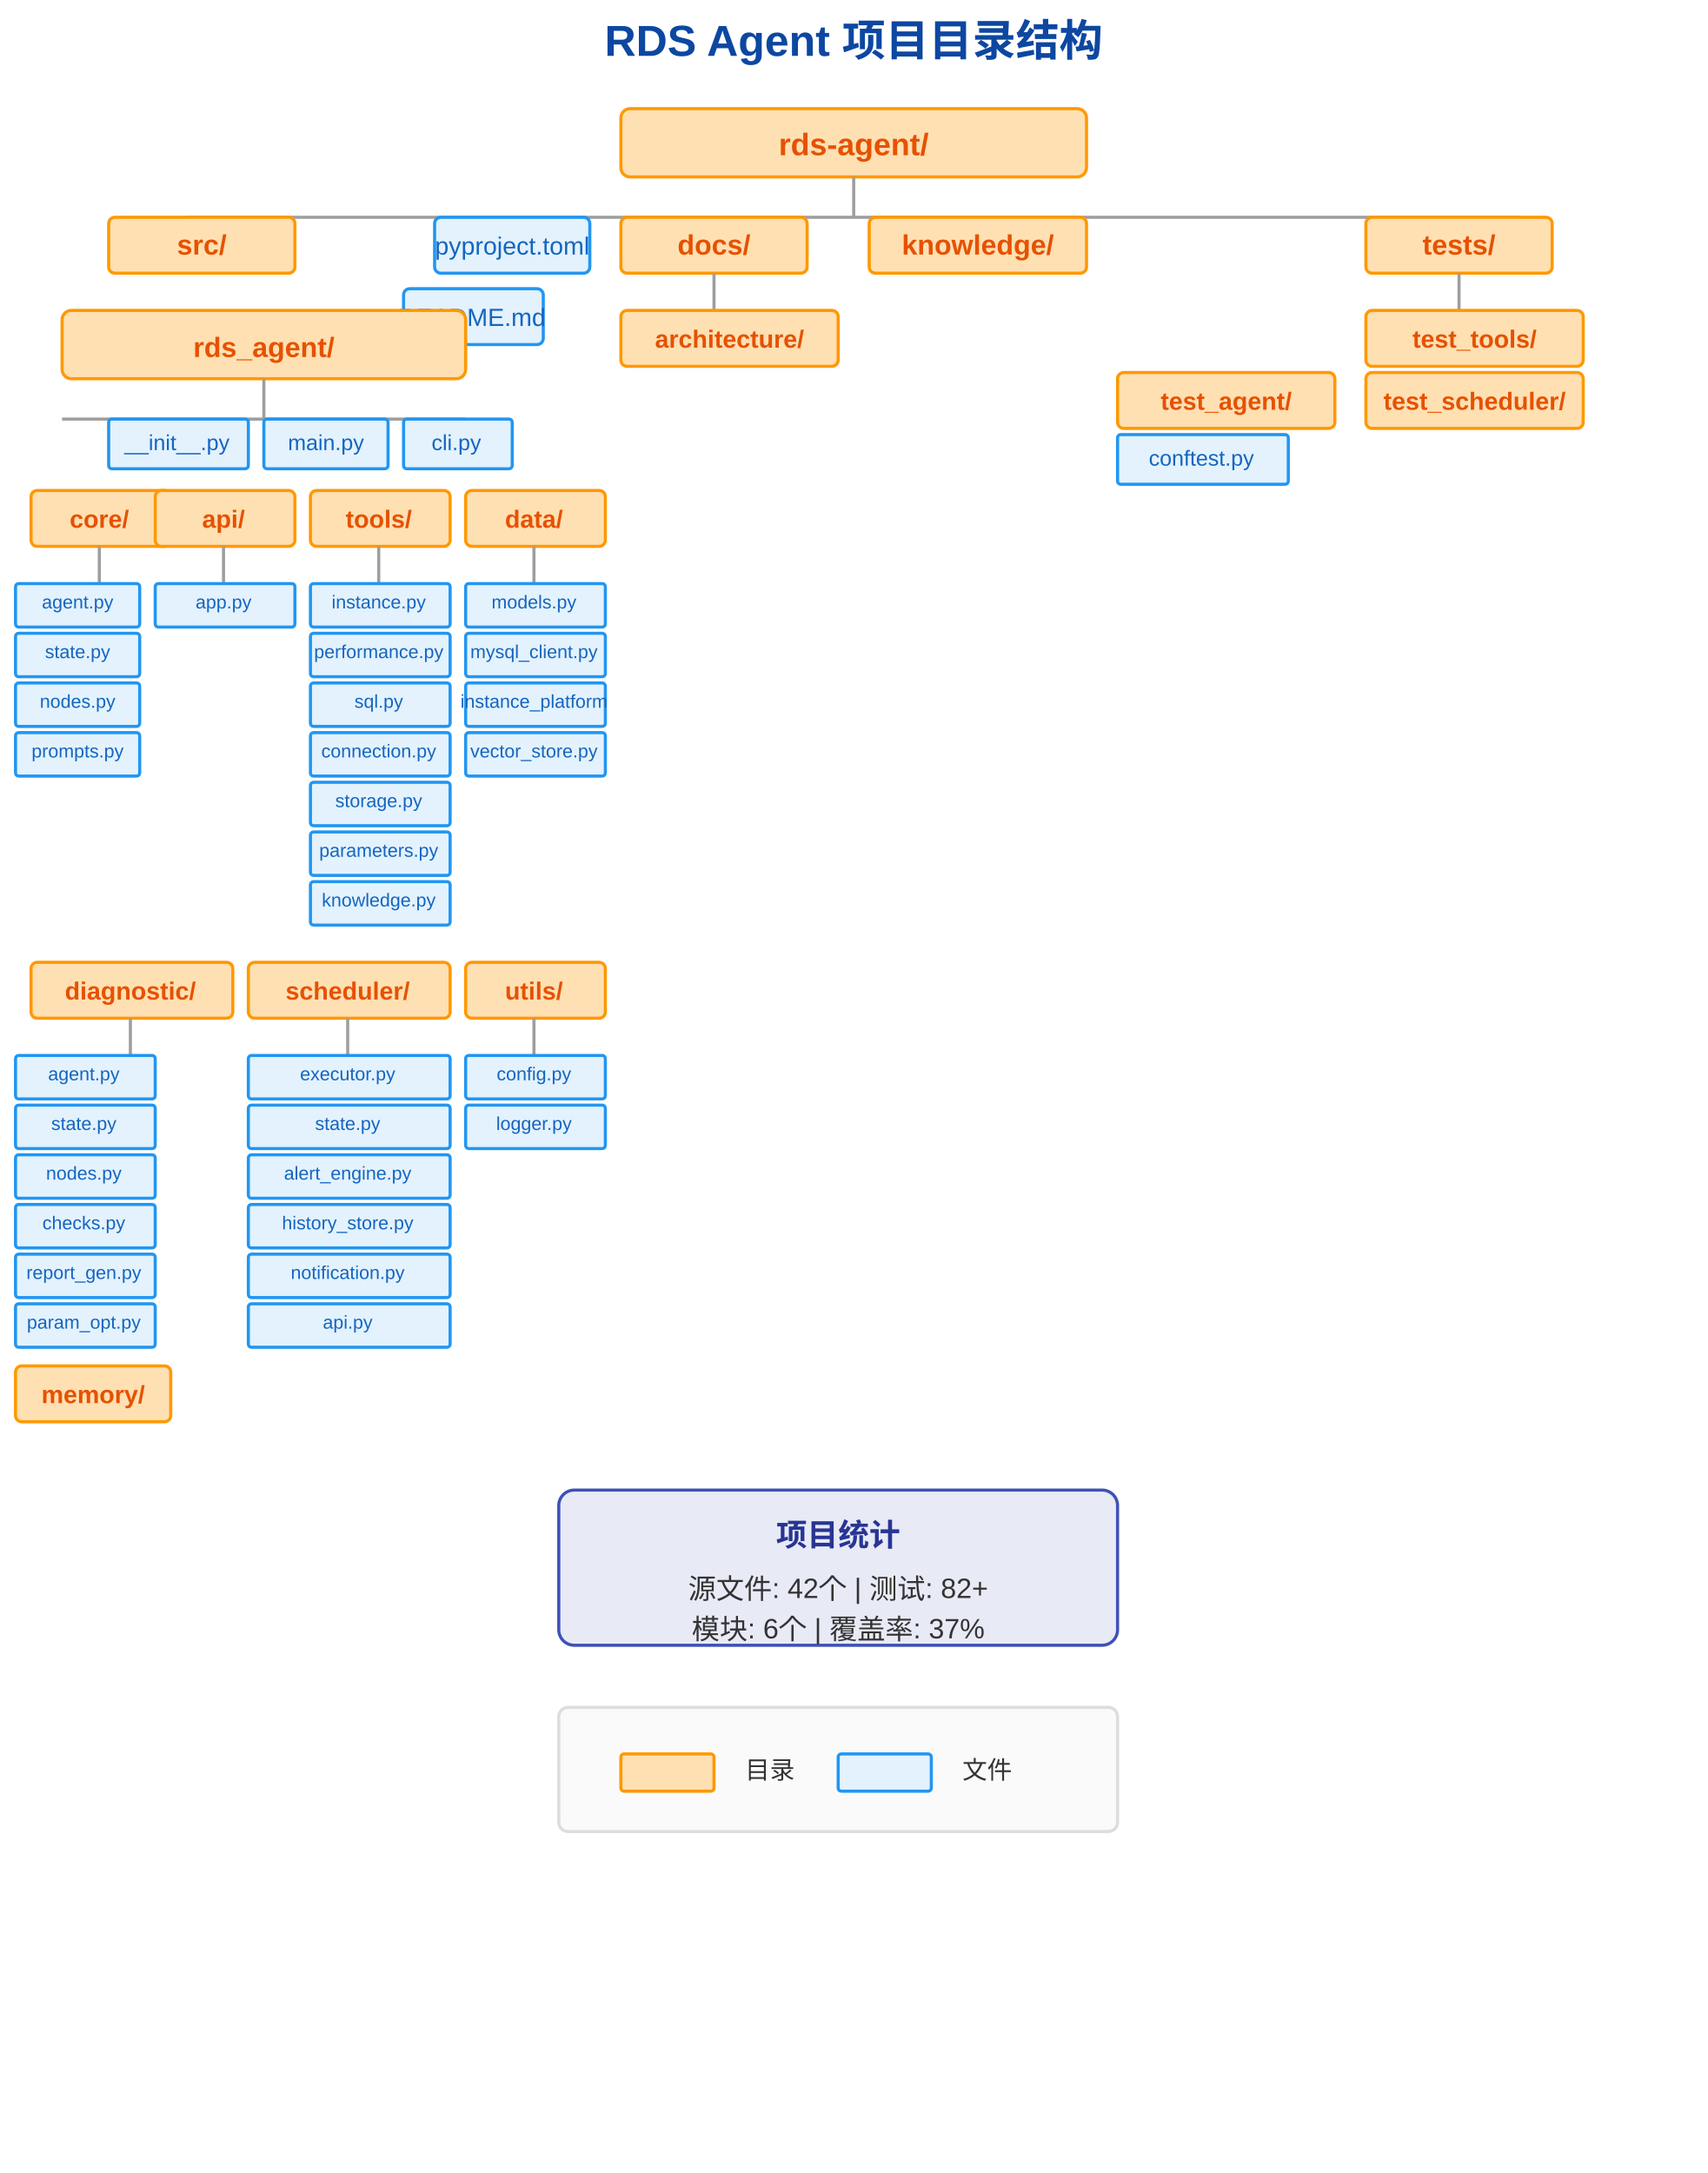
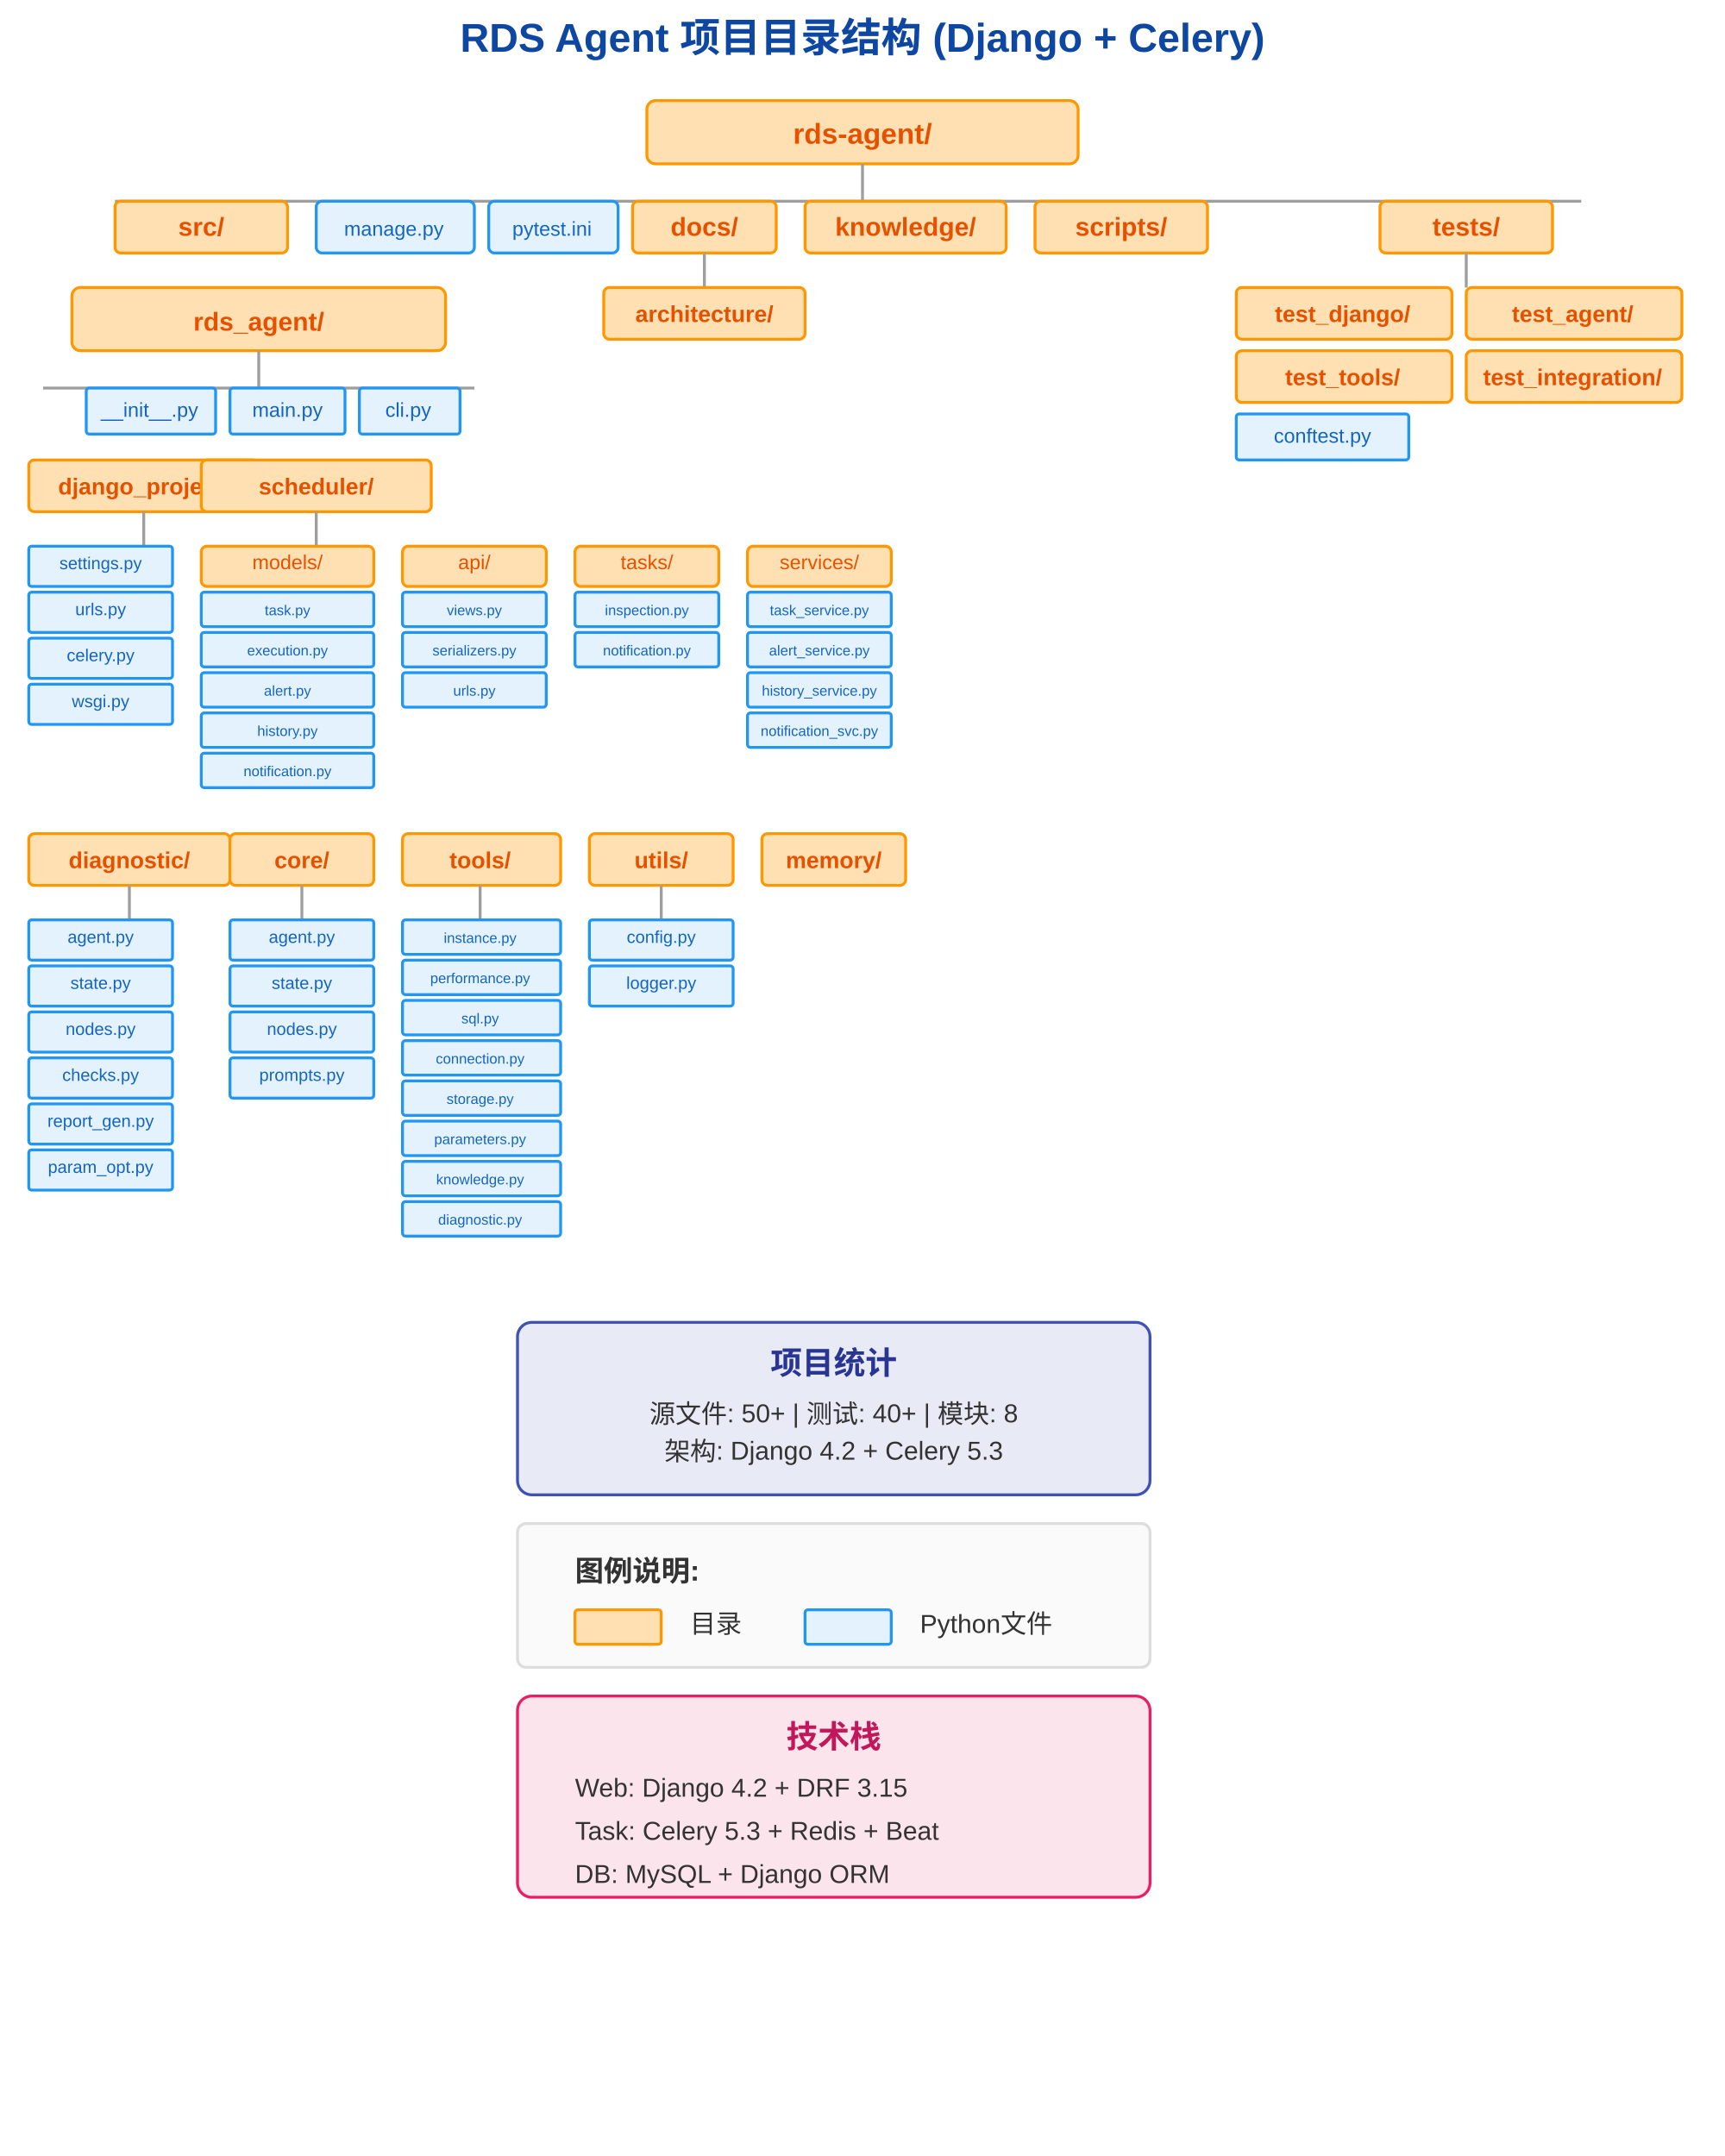
- <svg xmlns="http://www.w3.org/2000/svg" width="550" height="700">
-   <text x="275" y="18" text-anchor="middle" font-family="Arial" font-weight="bold" font-size="14" fill="#0D47A1">RDS Agent 项目目录结构</text>
-   <rect x="200" y="35" width="150" height="22" fill="#FFE0B2" stroke="#FF9800" stroke-width="1" rx="3" />
-   <text x="275" y="50" text-anchor="middle" font-family="Arial" font-weight="bold" font-size="10" fill="#E65100">rds-agent/</text>
-   <line x1="275" y1="57" x2="275" y2="70" stroke="#9E9E9E" stroke-width="1" />
-   <line x1="60" y1="70" x2="490" y2="70" stroke="#9E9E9E" stroke-width="1" />
-   <rect x="35" y="70" width="60" height="18" fill="#FFE0B2" stroke="#FF9800" stroke-width="1" rx="2" />
-   <text x="65" y="82" text-anchor="middle" font-family="Arial" font-weight="bold" font-size="9" fill="#E65100">src/</text>
-   <rect x="440" y="70" width="60" height="18" fill="#FFE0B2" stroke="#FF9800" stroke-width="1" rx="2" />
-   <text x="470" y="82" text-anchor="middle" font-family="Arial" font-weight="bold" font-size="9" fill="#E65100">tests/</text>
-   <rect x="200" y="70" width="60" height="18" fill="#FFE0B2" stroke="#FF9800" stroke-width="1" rx="2" />
-   <text x="230" y="82" text-anchor="middle" font-family="Arial" font-weight="bold" font-size="9" fill="#E65100">docs/</text>
+ <svg xmlns="http://www.w3.org/2000/svg" width="600" height="750">
+   <text x="300" y="18" text-anchor="middle" font-family="Arial" font-weight="bold" font-size="14" fill="#0D47A1">RDS Agent 项目目录结构 (Django + Celery)</text>
+   <rect x="225" y="35" width="150" height="22" fill="#FFE0B2" stroke="#FF9800" stroke-width="1" rx="3" />
+   <text x="300" y="50" text-anchor="middle" font-family="Arial" font-weight="bold" font-size="10" fill="#E65100">rds-agent/</text>
+   <line x1="300" y1="57" x2="300" y2="70" stroke="#9E9E9E" stroke-width="1" />
+   <line x1="40" y1="70" x2="550" y2="70" stroke="#9E9E9E" stroke-width="1" />
+   <rect x="40" y="70" width="60" height="18" fill="#FFE0B2" stroke="#FF9800" stroke-width="1" rx="2" />
+   <text x="70" y="82" text-anchor="middle" font-family="Arial" font-weight="bold" font-size="9" fill="#E65100">src/</text>
+   <rect x="480" y="70" width="60" height="18" fill="#FFE0B2" stroke="#FF9800" stroke-width="1" rx="2" />
+   <text x="510" y="82" text-anchor="middle" font-family="Arial" font-weight="bold" font-size="9" fill="#E65100">tests/</text>
+   <rect x="220" y="70" width="50" height="18" fill="#FFE0B2" stroke="#FF9800" stroke-width="1" rx="2" />
+   <text x="245" y="82" text-anchor="middle" font-family="Arial" font-weight="bold" font-size="9" fill="#E65100">docs/</text>
  <rect x="280" y="70" width="70" height="18" fill="#FFE0B2" stroke="#FF9800" stroke-width="1" rx="2" />
  <text x="315" y="82" text-anchor="middle" font-family="Arial" font-weight="bold" font-size="9" fill="#E65100">knowledge/</text>
-   <rect x="140" y="70" width="50" height="18" fill="#E3F2FD" stroke="#2196F3" stroke-width="1" rx="2" />
-   <text x="165" y="82" text-anchor="middle" font-family="Arial" font-size="8" fill="#1565C0">pyproject.toml</text>
-   <rect x="130" y="93" width="45" height="18" fill="#E3F2FD" stroke="#2196F3" stroke-width="1" rx="2" />
-   <text x="152" y="105" text-anchor="middle" font-family="Arial" font-size="8" fill="#1565C0">README.md</text>
-   <rect x="20" y="100" width="130" height="22" fill="#FFE0B2" stroke="#FF9800" stroke-width="1" rx="3" />
-   <text x="85" y="115" text-anchor="middle" font-family="Arial" font-weight="bold" font-size="9" fill="#E65100">rds_agent/</text>
-   <line x1="85" y1="122" x2="85" y2="135" stroke="#9E9E9E" stroke-width="1" />
-   <line x1="20" y1="135" x2="150" y2="135" stroke="#9E9E9E" stroke-width="1" />
-   <rect x="35" y="135" width="45" height="16" fill="#E3F2FD" stroke="#2196F3" stroke-width="1" rx="1" />
-   <text x="57" y="145" text-anchor="middle" font-family="Arial" font-size="7" fill="#1565C0">__init__.py</text>
-   <rect x="85" y="135" width="40" height="16" fill="#E3F2FD" stroke="#2196F3" stroke-width="1" rx="1" />
-   <text x="105" y="145" text-anchor="middle" font-family="Arial" font-size="7" fill="#1565C0">main.py</text>
-   <rect x="130" y="135" width="35" height="16" fill="#E3F2FD" stroke="#2196F3" stroke-width="1" rx="1" />
-   <text x="147" y="145" text-anchor="middle" font-family="Arial" font-size="7" fill="#1565C0">cli.py</text>
-   <rect x="10" y="158" width="45" height="18" fill="#FFE0B2" stroke="#FF9800" stroke-width="1" rx="2" />
-   <text x="32" y="170" text-anchor="middle" font-family="Arial" font-weight="bold" font-size="8" fill="#E65100">core/</text>
-   <line x1="32" y1="176" x2="32" y2="188" stroke="#9E9E9E" stroke-width="1" />
-   <rect x="5" y="188" width="40" height="14" fill="#E3F2FD" stroke="#2196F3" stroke-width="1" rx="1" />
-   <text x="25" y="196" text-anchor="middle" font-family="Arial" font-size="6" fill="#1565C0">agent.py</text>
-   <rect x="5" y="204" width="40" height="14" fill="#E3F2FD" stroke="#2196F3" stroke-width="1" rx="1" />
-   <text x="25" y="212" text-anchor="middle" font-family="Arial" font-size="6" fill="#1565C0">state.py</text>
-   <rect x="5" y="220" width="40" height="14" fill="#E3F2FD" stroke="#2196F3" stroke-width="1" rx="1" />
-   <text x="25" y="228" text-anchor="middle" font-family="Arial" font-size="6" fill="#1565C0">nodes.py</text>
-   <rect x="5" y="236" width="40" height="14" fill="#E3F2FD" stroke="#2196F3" stroke-width="1" rx="1" />
-   <text x="25" y="244" text-anchor="middle" font-family="Arial" font-size="6" fill="#1565C0">prompts.py</text>
-   <rect x="50" y="158" width="45" height="18" fill="#FFE0B2" stroke="#FF9800" stroke-width="1" rx="2" />
-   <text x="72" y="170" text-anchor="middle" font-family="Arial" font-weight="bold" font-size="8" fill="#E65100">api/</text>
-   <line x1="72" y1="176" x2="72" y2="188" stroke="#9E9E9E" stroke-width="1" />
-   <rect x="50" y="188" width="45" height="14" fill="#E3F2FD" stroke="#2196F3" stroke-width="1" rx="1" />
-   <text x="72" y="196" text-anchor="middle" font-family="Arial" font-size="6" fill="#1565C0">app.py</text>
-   <rect x="100" y="158" width="45" height="18" fill="#FFE0B2" stroke="#FF9800" stroke-width="1" rx="2" />
-   <text x="122" y="170" text-anchor="middle" font-family="Arial" font-weight="bold" font-size="8" fill="#E65100">tools/</text>
-   <line x1="122" y1="176" x2="122" y2="188" stroke="#9E9E9E" stroke-width="1" />
-   <rect x="100" y="188" width="45" height="14" fill="#E3F2FD" stroke="#2196F3" stroke-width="1" rx="1" />
-   <text x="122" y="196" text-anchor="middle" font-family="Arial" font-size="6" fill="#1565C0">instance.py</text>
-   <rect x="100" y="204" width="45" height="14" fill="#E3F2FD" stroke="#2196F3" stroke-width="1" rx="1" />
-   <text x="122" y="212" text-anchor="middle" font-family="Arial" font-size="6" fill="#1565C0">performance.py</text>
-   <rect x="100" y="220" width="45" height="14" fill="#E3F2FD" stroke="#2196F3" stroke-width="1" rx="1" />
-   <text x="122" y="228" text-anchor="middle" font-family="Arial" font-size="6" fill="#1565C0">sql.py</text>
-   <rect x="100" y="236" width="45" height="14" fill="#E3F2FD" stroke="#2196F3" stroke-width="1" rx="1" />
-   <text x="122" y="244" text-anchor="middle" font-family="Arial" font-size="6" fill="#1565C0">connection.py</text>
-   <rect x="100" y="252" width="45" height="14" fill="#E3F2FD" stroke="#2196F3" stroke-width="1" rx="1" />
-   <text x="122" y="260" text-anchor="middle" font-family="Arial" font-size="6" fill="#1565C0">storage.py</text>
-   <rect x="100" y="268" width="45" height="14" fill="#E3F2FD" stroke="#2196F3" stroke-width="1" rx="1" />
-   <text x="122" y="276" text-anchor="middle" font-family="Arial" font-size="6" fill="#1565C0">parameters.py</text>
-   <rect x="100" y="284" width="45" height="14" fill="#E3F2FD" stroke="#2196F3" stroke-width="1" rx="1" />
-   <text x="122" y="292" text-anchor="middle" font-family="Arial" font-size="6" fill="#1565C0">knowledge.py</text>
-   <rect x="150" y="158" width="45" height="18" fill="#FFE0B2" stroke="#FF9800" stroke-width="1" rx="2" />
-   <text x="172" y="170" text-anchor="middle" font-family="Arial" font-weight="bold" font-size="8" fill="#E65100">data/</text>
-   <line x1="172" y1="176" x2="172" y2="188" stroke="#9E9E9E" stroke-width="1" />
-   <rect x="150" y="188" width="45" height="14" fill="#E3F2FD" stroke="#2196F3" stroke-width="1" rx="1" />
-   <text x="172" y="196" text-anchor="middle" font-family="Arial" font-size="6" fill="#1565C0">models.py</text>
-   <rect x="150" y="204" width="45" height="14" fill="#E3F2FD" stroke="#2196F3" stroke-width="1" rx="1" />
-   <text x="172" y="212" text-anchor="middle" font-family="Arial" font-size="6" fill="#1565C0">mysql_client.py</text>
-   <rect x="150" y="220" width="45" height="14" fill="#E3F2FD" stroke="#2196F3" stroke-width="1" rx="1" />
-   <text x="172" y="228" text-anchor="middle" font-family="Arial" font-size="6" fill="#1565C0">instance_platform</text>
-   <rect x="150" y="236" width="45" height="14" fill="#E3F2FD" stroke="#2196F3" stroke-width="1" rx="1" />
-   <text x="172" y="244" text-anchor="middle" font-family="Arial" font-size="6" fill="#1565C0">vector_store.py</text>
-   <rect x="10" y="310" width="65" height="18" fill="#FFE0B2" stroke="#FF9800" stroke-width="1" rx="2" />
-   <text x="42" y="322" text-anchor="middle" font-family="Arial" font-weight="bold" font-size="8" fill="#E65100">diagnostic/</text>
-   <line x1="42" y1="328" x2="42" y2="340" stroke="#9E9E9E" stroke-width="1" />
-   <rect x="5" y="340" width="45" height="14" fill="#E3F2FD" stroke="#2196F3" stroke-width="1" rx="1" />
-   <text x="27" y="348" text-anchor="middle" font-family="Arial" font-size="6" fill="#1565C0">agent.py</text>
-   <rect x="5" y="356" width="45" height="14" fill="#E3F2FD" stroke="#2196F3" stroke-width="1" rx="1" />
-   <text x="27" y="364" text-anchor="middle" font-family="Arial" font-size="6" fill="#1565C0">state.py</text>
-   <rect x="5" y="372" width="45" height="14" fill="#E3F2FD" stroke="#2196F3" stroke-width="1" rx="1" />
-   <text x="27" y="380" text-anchor="middle" font-family="Arial" font-size="6" fill="#1565C0">nodes.py</text>
-   <rect x="5" y="388" width="45" height="14" fill="#E3F2FD" stroke="#2196F3" stroke-width="1" rx="1" />
-   <text x="27" y="396" text-anchor="middle" font-family="Arial" font-size="6" fill="#1565C0">checks.py</text>
-   <rect x="5" y="404" width="45" height="14" fill="#E3F2FD" stroke="#2196F3" stroke-width="1" rx="1" />
-   <text x="27" y="412" text-anchor="middle" font-family="Arial" font-size="6" fill="#1565C0">report_gen.py</text>
-   <rect x="5" y="420" width="45" height="14" fill="#E3F2FD" stroke="#2196F3" stroke-width="1" rx="1" />
-   <text x="27" y="428" text-anchor="middle" font-family="Arial" font-size="6" fill="#1565C0">param_opt.py</text>
-   <rect x="80" y="310" width="65" height="18" fill="#FFE0B2" stroke="#FF9800" stroke-width="1" rx="2" />
-   <text x="112" y="322" text-anchor="middle" font-family="Arial" font-weight="bold" font-size="8" fill="#E65100">scheduler/</text>
-   <line x1="112" y1="328" x2="112" y2="340" stroke="#9E9E9E" stroke-width="1" />
-   <rect x="80" y="340" width="65" height="14" fill="#E3F2FD" stroke="#2196F3" stroke-width="1" rx="1" />
-   <text x="112" y="348" text-anchor="middle" font-family="Arial" font-size="6" fill="#1565C0">executor.py</text>
-   <rect x="80" y="356" width="65" height="14" fill="#E3F2FD" stroke="#2196F3" stroke-width="1" rx="1" />
-   <text x="112" y="364" text-anchor="middle" font-family="Arial" font-size="6" fill="#1565C0">state.py</text>
-   <rect x="80" y="372" width="65" height="14" fill="#E3F2FD" stroke="#2196F3" stroke-width="1" rx="1" />
-   <text x="112" y="380" text-anchor="middle" font-family="Arial" font-size="6" fill="#1565C0">alert_engine.py</text>
-   <rect x="80" y="388" width="65" height="14" fill="#E3F2FD" stroke="#2196F3" stroke-width="1" rx="1" />
-   <text x="112" y="396" text-anchor="middle" font-family="Arial" font-size="6" fill="#1565C0">history_store.py</text>
-   <rect x="80" y="404" width="65" height="14" fill="#E3F2FD" stroke="#2196F3" stroke-width="1" rx="1" />
-   <text x="112" y="412" text-anchor="middle" font-family="Arial" font-size="6" fill="#1565C0">notification.py</text>
-   <rect x="80" y="420" width="65" height="14" fill="#E3F2FD" stroke="#2196F3" stroke-width="1" rx="1" />
-   <text x="112" y="428" text-anchor="middle" font-family="Arial" font-size="6" fill="#1565C0">api.py</text>
-   <rect x="150" y="310" width="45" height="18" fill="#FFE0B2" stroke="#FF9800" stroke-width="1" rx="2" />
-   <text x="172" y="322" text-anchor="middle" font-family="Arial" font-weight="bold" font-size="8" fill="#E65100">utils/</text>
-   <line x1="172" y1="328" x2="172" y2="340" stroke="#9E9E9E" stroke-width="1" />
-   <rect x="150" y="340" width="45" height="14" fill="#E3F2FD" stroke="#2196F3" stroke-width="1" rx="1" />
-   <text x="172" y="348" text-anchor="middle" font-family="Arial" font-size="6" fill="#1565C0">config.py</text>
-   <rect x="150" y="356" width="45" height="14" fill="#E3F2FD" stroke="#2196F3" stroke-width="1" rx="1" />
-   <text x="172" y="364" text-anchor="middle" font-family="Arial" font-size="6" fill="#1565C0">logger.py</text>
-   <rect x="5" y="440" width="50" height="18" fill="#FFE0B2" stroke="#FF9800" stroke-width="1" rx="2" />
-   <text x="30" y="452" text-anchor="middle" font-family="Arial" font-weight="bold" font-size="8" fill="#E65100">memory/</text>
-   <line x1="470" y1="88" x2="470" y2="100" stroke="#9E9E9E" stroke-width="1" />
-   <rect x="440" y="100" width="70" height="18" fill="#FFE0B2" stroke="#FF9800" stroke-width="1" rx="2" />
-   <text x="475" y="112" text-anchor="middle" font-family="Arial" font-weight="bold" font-size="8" fill="#E65100">test_tools/</text>
-   <rect x="360" y="120" width="70" height="18" fill="#FFE0B2" stroke="#FF9800" stroke-width="1" rx="2" />
-   <text x="395" y="132" text-anchor="middle" font-family="Arial" font-weight="bold" font-size="8" fill="#E65100">test_agent/</text>
-   <rect x="440" y="120" width="70" height="18" fill="#FFE0B2" stroke="#FF9800" stroke-width="1" rx="2" />
-   <text x="475" y="132" text-anchor="middle" font-family="Arial" font-weight="bold" font-size="8" fill="#E65100">test_scheduler/</text>
-   <rect x="360" y="140" width="55" height="16" fill="#E3F2FD" stroke="#2196F3" stroke-width="1" rx="1" />
-   <text x="387" y="150" text-anchor="middle" font-family="Arial" font-size="7" fill="#1565C0">conftest.py</text>
-   <line x1="230" y1="88" x2="230" y2="100" stroke="#9E9E9E" stroke-width="1" />
-   <rect x="200" y="100" width="70" height="18" fill="#FFE0B2" stroke="#FF9800" stroke-width="1" rx="2" />
-   <text x="235" y="112" text-anchor="middle" font-family="Arial" font-weight="bold" font-size="8" fill="#E65100">architecture/</text>
-   <rect x="180" y="480" width="180" height="50" fill="#E8EAF6" stroke="#3F51B5" stroke-width="1" rx="5" />
-   <text x="270" y="498" text-anchor="middle" font-family="Arial" font-weight="bold" font-size="10" fill="#283593">项目统计</text>
-   <text x="270" y="515" text-anchor="middle" font-family="Arial" font-size="9" fill="#333">源文件: 42个 | 测试: 82+</text>
-   <text x="270" y="528" text-anchor="middle" font-family="Arial" font-size="9" fill="#333">模块: 6个 | 覆盖率: 37%</text>
-   <rect x="180" y="550" width="180" height="40" fill="#fafafa" stroke="#ddd" stroke-width="1" rx="3" />
-   <rect x="200" y="565" width="30" height="12" fill="#FFE0B2" stroke="#FF9800" stroke-width="1" rx="1" />
-   <text x="240" y="573" font-family="Arial" font-size="8" fill="#333">目录</text>
-   <rect x="270" y="565" width="30" height="12" fill="#E3F2FD" stroke="#2196F3" stroke-width="1" rx="1" />
-   <text x="310" y="573" font-family="Arial" font-size="8" fill="#333">文件</text>
+   <rect x="360" y="70" width="60" height="18" fill="#FFE0B2" stroke="#FF9800" stroke-width="1" rx="2" />
+   <text x="390" y="82" text-anchor="middle" font-family="Arial" font-weight="bold" font-size="9" fill="#E65100">scripts/</text>
+   <rect x="110" y="70" width="55" height="18" fill="#E3F2FD" stroke="#2196F3" stroke-width="1" rx="2" />
+   <text x="137" y="82" text-anchor="middle" font-family="Arial" font-size="7" fill="#1565C0">manage.py</text>
+   <rect x="170" y="70" width="45" height="18" fill="#E3F2FD" stroke="#2196F3" stroke-width="1" rx="2" />
+   <text x="192" y="82" text-anchor="middle" font-family="Arial" font-size="7" fill="#1565C0">pytest.ini</text>
+   <rect x="25" y="100" width="130" height="22" fill="#FFE0B2" stroke="#FF9800" stroke-width="1" rx="3" />
+   <text x="90" y="115" text-anchor="middle" font-family="Arial" font-weight="bold" font-size="9" fill="#E65100">rds_agent/</text>
+   <line x1="90" y1="122" x2="90" y2="135" stroke="#9E9E9E" stroke-width="1" />
+   <line x1="15" y1="135" x2="165" y2="135" stroke="#9E9E9E" stroke-width="1" />
+   <rect x="30" y="135" width="45" height="16" fill="#E3F2FD" stroke="#2196F3" stroke-width="1" rx="1" />
+   <text x="52" y="145" text-anchor="middle" font-family="Arial" font-size="7" fill="#1565C0">__init__.py</text>
+   <rect x="80" y="135" width="40" height="16" fill="#E3F2FD" stroke="#2196F3" stroke-width="1" rx="1" />
+   <text x="100" y="145" text-anchor="middle" font-family="Arial" font-size="7" fill="#1565C0">main.py</text>
+   <rect x="125" y="135" width="35" height="16" fill="#E3F2FD" stroke="#2196F3" stroke-width="1" rx="1" />
+   <text x="142" y="145" text-anchor="middle" font-family="Arial" font-size="7" fill="#1565C0">cli.py</text>
+   <rect x="10" y="160" width="80" height="18" fill="#FFE0B2" stroke="#FF9800" stroke-width="1" rx="2" />
+   <text x="50" y="172" text-anchor="middle" font-family="Arial" font-weight="bold" font-size="8" fill="#E65100">django_project/</text>
+   <line x1="50" y1="178" x2="50" y2="190" stroke="#9E9E9E" stroke-width="1" />
+   <rect x="10" y="190" width="50" height="14" fill="#E3F2FD" stroke="#2196F3" stroke-width="1" rx="1" />
+   <text x="35" y="198" text-anchor="middle" font-family="Arial" font-size="6" fill="#1565C0">settings.py</text>
+   <rect x="10" y="206" width="50" height="14" fill="#E3F2FD" stroke="#2196F3" stroke-width="1" rx="1" />
+   <text x="35" y="214" text-anchor="middle" font-family="Arial" font-size="6" fill="#1565C0">urls.py</text>
+   <rect x="10" y="222" width="50" height="14" fill="#E3F2FD" stroke="#2196F3" stroke-width="1" rx="1" />
+   <text x="35" y="230" text-anchor="middle" font-family="Arial" font-size="6" fill="#1565C0">celery.py</text>
+   <rect x="10" y="238" width="50" height="14" fill="#E3F2FD" stroke="#2196F3" stroke-width="1" rx="1" />
+   <text x="35" y="246" text-anchor="middle" font-family="Arial" font-size="6" fill="#1565C0">wsgi.py</text>
+   <rect x="70" y="160" width="80" height="18" fill="#FFE0B2" stroke="#FF9800" stroke-width="1" rx="2" />
+   <text x="110" y="172" text-anchor="middle" font-family="Arial" font-weight="bold" font-size="8" fill="#E65100">scheduler/</text>
+   <line x1="110" y1="178" x2="110" y2="190" stroke="#9E9E9E" stroke-width="1" />
+   <rect x="70" y="190" width="60" height="14" fill="#FFE0B2" stroke="#FF9800" stroke-width="1" rx="2" />
+   <text x="100" y="198" text-anchor="middle" font-family="Arial" font-size="7" fill="#E65100">models/</text>
+   <rect x="70" y="206" width="60" height="12" fill="#E3F2FD" stroke="#2196F3" stroke-width="1" rx="1" />
+   <text x="100" y="214" text-anchor="middle" font-family="Arial" font-size="5" fill="#1565C0">task.py</text>
+   <rect x="70" y="220" width="60" height="12" fill="#E3F2FD" stroke="#2196F3" stroke-width="1" rx="1" />
+   <text x="100" y="228" text-anchor="middle" font-family="Arial" font-size="5" fill="#1565C0">execution.py</text>
+   <rect x="70" y="234" width="60" height="12" fill="#E3F2FD" stroke="#2196F3" stroke-width="1" rx="1" />
+   <text x="100" y="242" text-anchor="middle" font-family="Arial" font-size="5" fill="#1565C0">alert.py</text>
+   <rect x="70" y="248" width="60" height="12" fill="#E3F2FD" stroke="#2196F3" stroke-width="1" rx="1" />
+   <text x="100" y="256" text-anchor="middle" font-family="Arial" font-size="5" fill="#1565C0">history.py</text>
+   <rect x="70" y="262" width="60" height="12" fill="#E3F2FD" stroke="#2196F3" stroke-width="1" rx="1" />
+   <text x="100" y="270" text-anchor="middle" font-family="Arial" font-size="5" fill="#1565C0">notification.py</text>
+   <rect x="140" y="190" width="50" height="14" fill="#FFE0B2" stroke="#FF9800" stroke-width="1" rx="2" />
+   <text x="165" y="198" text-anchor="middle" font-family="Arial" font-size="7" fill="#E65100">api/</text>
+   <rect x="140" y="206" width="50" height="12" fill="#E3F2FD" stroke="#2196F3" stroke-width="1" rx="1" />
+   <text x="165" y="214" text-anchor="middle" font-family="Arial" font-size="5" fill="#1565C0">views.py</text>
+   <rect x="140" y="220" width="50" height="12" fill="#E3F2FD" stroke="#2196F3" stroke-width="1" rx="1" />
+   <text x="165" y="228" text-anchor="middle" font-family="Arial" font-size="5" fill="#1565C0">serializers.py</text>
+   <rect x="140" y="234" width="50" height="12" fill="#E3F2FD" stroke="#2196F3" stroke-width="1" rx="1" />
+   <text x="165" y="242" text-anchor="middle" font-family="Arial" font-size="5" fill="#1565C0">urls.py</text>
+   <rect x="200" y="190" width="50" height="14" fill="#FFE0B2" stroke="#FF9800" stroke-width="1" rx="2" />
+   <text x="225" y="198" text-anchor="middle" font-family="Arial" font-size="7" fill="#E65100">tasks/</text>
+   <rect x="200" y="206" width="50" height="12" fill="#E3F2FD" stroke="#2196F3" stroke-width="1" rx="1" />
+   <text x="225" y="214" text-anchor="middle" font-family="Arial" font-size="5" fill="#1565C0">inspection.py</text>
+   <rect x="200" y="220" width="50" height="12" fill="#E3F2FD" stroke="#2196F3" stroke-width="1" rx="1" />
+   <text x="225" y="228" text-anchor="middle" font-family="Arial" font-size="5" fill="#1565C0">notification.py</text>
+   <rect x="260" y="190" width="50" height="14" fill="#FFE0B2" stroke="#FF9800" stroke-width="1" rx="2" />
+   <text x="285" y="198" text-anchor="middle" font-family="Arial" font-size="7" fill="#E65100">services/</text>
+   <rect x="260" y="206" width="50" height="12" fill="#E3F2FD" stroke="#2196F3" stroke-width="1" rx="1" />
+   <text x="285" y="214" text-anchor="middle" font-family="Arial" font-size="5" fill="#1565C0">task_service.py</text>
+   <rect x="260" y="220" width="50" height="12" fill="#E3F2FD" stroke="#2196F3" stroke-width="1" rx="1" />
+   <text x="285" y="228" text-anchor="middle" font-family="Arial" font-size="5" fill="#1565C0">alert_service.py</text>
+   <rect x="260" y="234" width="50" height="12" fill="#E3F2FD" stroke="#2196F3" stroke-width="1" rx="1" />
+   <text x="285" y="242" text-anchor="middle" font-family="Arial" font-size="5" fill="#1565C0">history_service.py</text>
+   <rect x="260" y="248" width="50" height="12" fill="#E3F2FD" stroke="#2196F3" stroke-width="1" rx="1" />
+   <text x="285" y="256" text-anchor="middle" font-family="Arial" font-size="5" fill="#1565C0">notification_svc.py</text>
+   <rect x="10" y="290" width="70" height="18" fill="#FFE0B2" stroke="#FF9800" stroke-width="1" rx="2" />
+   <text x="45" y="302" text-anchor="middle" font-family="Arial" font-weight="bold" font-size="8" fill="#E65100">diagnostic/</text>
+   <line x1="45" y1="308" x2="45" y2="320" stroke="#9E9E9E" stroke-width="1" />
+   <rect x="10" y="320" width="50" height="14" fill="#E3F2FD" stroke="#2196F3" stroke-width="1" rx="1" />
+   <text x="35" y="328" text-anchor="middle" font-family="Arial" font-size="6" fill="#1565C0">agent.py</text>
+   <rect x="10" y="336" width="50" height="14" fill="#E3F2FD" stroke="#2196F3" stroke-width="1" rx="1" />
+   <text x="35" y="344" text-anchor="middle" font-family="Arial" font-size="6" fill="#1565C0">state.py</text>
+   <rect x="10" y="352" width="50" height="14" fill="#E3F2FD" stroke="#2196F3" stroke-width="1" rx="1" />
+   <text x="35" y="360" text-anchor="middle" font-family="Arial" font-size="6" fill="#1565C0">nodes.py</text>
+   <rect x="10" y="368" width="50" height="14" fill="#E3F2FD" stroke="#2196F3" stroke-width="1" rx="1" />
+   <text x="35" y="376" text-anchor="middle" font-family="Arial" font-size="6" fill="#1565C0">checks.py</text>
+   <rect x="10" y="384" width="50" height="14" fill="#E3F2FD" stroke="#2196F3" stroke-width="1" rx="1" />
+   <text x="35" y="392" text-anchor="middle" font-family="Arial" font-size="6" fill="#1565C0">report_gen.py</text>
+   <rect x="10" y="400" width="50" height="14" fill="#E3F2FD" stroke="#2196F3" stroke-width="1" rx="1" />
+   <text x="35" y="408" text-anchor="middle" font-family="Arial" font-size="6" fill="#1565C0">param_opt.py</text>
+   <rect x="80" y="290" width="50" height="18" fill="#FFE0B2" stroke="#FF9800" stroke-width="1" rx="2" />
+   <text x="105" y="302" text-anchor="middle" font-family="Arial" font-weight="bold" font-size="8" fill="#E65100">core/</text>
+   <line x1="105" y1="308" x2="105" y2="320" stroke="#9E9E9E" stroke-width="1" />
+   <rect x="80" y="320" width="50" height="14" fill="#E3F2FD" stroke="#2196F3" stroke-width="1" rx="1" />
+   <text x="105" y="328" text-anchor="middle" font-family="Arial" font-size="6" fill="#1565C0">agent.py</text>
+   <rect x="80" y="336" width="50" height="14" fill="#E3F2FD" stroke="#2196F3" stroke-width="1" rx="1" />
+   <text x="105" y="344" text-anchor="middle" font-family="Arial" font-size="6" fill="#1565C0">state.py</text>
+   <rect x="80" y="352" width="50" height="14" fill="#E3F2FD" stroke="#2196F3" stroke-width="1" rx="1" />
+   <text x="105" y="360" text-anchor="middle" font-family="Arial" font-size="6" fill="#1565C0">nodes.py</text>
+   <rect x="80" y="368" width="50" height="14" fill="#E3F2FD" stroke="#2196F3" stroke-width="1" rx="1" />
+   <text x="105" y="376" text-anchor="middle" font-family="Arial" font-size="6" fill="#1565C0">prompts.py</text>
+   <rect x="140" y="290" width="55" height="18" fill="#FFE0B2" stroke="#FF9800" stroke-width="1" rx="2" />
+   <text x="167" y="302" text-anchor="middle" font-family="Arial" font-weight="bold" font-size="8" fill="#E65100">tools/</text>
+   <line x1="167" y1="308" x2="167" y2="320" stroke="#9E9E9E" stroke-width="1" />
+   <rect x="140" y="320" width="55" height="12" fill="#E3F2FD" stroke="#2196F3" stroke-width="1" rx="1" />
+   <text x="167" y="328" text-anchor="middle" font-family="Arial" font-size="5" fill="#1565C0">instance.py</text>
+   <rect x="140" y="334" width="55" height="12" fill="#E3F2FD" stroke="#2196F3" stroke-width="1" rx="1" />
+   <text x="167" y="342" text-anchor="middle" font-family="Arial" font-size="5" fill="#1565C0">performance.py</text>
+   <rect x="140" y="348" width="55" height="12" fill="#E3F2FD" stroke="#2196F3" stroke-width="1" rx="1" />
+   <text x="167" y="356" text-anchor="middle" font-family="Arial" font-size="5" fill="#1565C0">sql.py</text>
+   <rect x="140" y="362" width="55" height="12" fill="#E3F2FD" stroke="#2196F3" stroke-width="1" rx="1" />
+   <text x="167" y="370" text-anchor="middle" font-family="Arial" font-size="5" fill="#1565C0">connection.py</text>
+   <rect x="140" y="376" width="55" height="12" fill="#E3F2FD" stroke="#2196F3" stroke-width="1" rx="1" />
+   <text x="167" y="384" text-anchor="middle" font-family="Arial" font-size="5" fill="#1565C0">storage.py</text>
+   <rect x="140" y="390" width="55" height="12" fill="#E3F2FD" stroke="#2196F3" stroke-width="1" rx="1" />
+   <text x="167" y="398" text-anchor="middle" font-family="Arial" font-size="5" fill="#1565C0">parameters.py</text>
+   <rect x="140" y="404" width="55" height="12" fill="#E3F2FD" stroke="#2196F3" stroke-width="1" rx="1" />
+   <text x="167" y="412" text-anchor="middle" font-family="Arial" font-size="5" fill="#1565C0">knowledge.py</text>
+   <rect x="140" y="418" width="55" height="12" fill="#E3F2FD" stroke="#2196F3" stroke-width="1" rx="1" />
+   <text x="167" y="426" text-anchor="middle" font-family="Arial" font-size="5" fill="#1565C0">diagnostic.py</text>
+   <rect x="205" y="290" width="50" height="18" fill="#FFE0B2" stroke="#FF9800" stroke-width="1" rx="2" />
+   <text x="230" y="302" text-anchor="middle" font-family="Arial" font-weight="bold" font-size="8" fill="#E65100">utils/</text>
+   <line x1="230" y1="308" x2="230" y2="320" stroke="#9E9E9E" stroke-width="1" />
+   <rect x="205" y="320" width="50" height="14" fill="#E3F2FD" stroke="#2196F3" stroke-width="1" rx="1" />
+   <text x="230" y="328" text-anchor="middle" font-family="Arial" font-size="6" fill="#1565C0">config.py</text>
+   <rect x="205" y="336" width="50" height="14" fill="#E3F2FD" stroke="#2196F3" stroke-width="1" rx="1" />
+   <text x="230" y="344" text-anchor="middle" font-family="Arial" font-size="6" fill="#1565C0">logger.py</text>
+   <rect x="265" y="290" width="50" height="18" fill="#FFE0B2" stroke="#FF9800" stroke-width="1" rx="2" />
+   <text x="290" y="302" text-anchor="middle" font-family="Arial" font-weight="bold" font-size="8" fill="#E65100">memory/</text>
+   <line x1="510" y1="88" x2="510" y2="100" stroke="#9E9E9E" stroke-width="1" />
+   <rect x="430" y="100" width="75" height="18" fill="#FFE0B2" stroke="#FF9800" stroke-width="1" rx="2" />
+   <text x="467" y="112" text-anchor="middle" font-family="Arial" font-weight="bold" font-size="8" fill="#E65100">test_django/</text>
+   <rect x="510" y="100" width="75" height="18" fill="#FFE0B2" stroke="#FF9800" stroke-width="1" rx="2" />
+   <text x="547" y="112" text-anchor="middle" font-family="Arial" font-weight="bold" font-size="8" fill="#E65100">test_agent/</text>
+   <rect x="430" y="122" width="75" height="18" fill="#FFE0B2" stroke="#FF9800" stroke-width="1" rx="2" />
+   <text x="467" y="134" text-anchor="middle" font-family="Arial" font-weight="bold" font-size="8" fill="#E65100">test_tools/</text>
+   <rect x="510" y="122" width="75" height="18" fill="#FFE0B2" stroke="#FF9800" stroke-width="1" rx="2" />
+   <text x="547" y="134" text-anchor="middle" font-family="Arial" font-weight="bold" font-size="8" fill="#E65100">test_integration/</text>
+   <rect x="430" y="144" width="60" height="16" fill="#E3F2FD" stroke="#2196F3" stroke-width="1" rx="1" />
+   <text x="460" y="154" text-anchor="middle" font-family="Arial" font-size="7" fill="#1565C0">conftest.py</text>
+   <line x1="245" y1="88" x2="245" y2="100" stroke="#9E9E9E" stroke-width="1" />
+   <rect x="210" y="100" width="70" height="18" fill="#FFE0B2" stroke="#FF9800" stroke-width="1" rx="2" />
+   <text x="245" y="112" text-anchor="middle" font-family="Arial" font-weight="bold" font-size="8" fill="#E65100">architecture/</text>
+   <rect x="180" y="460" width="220" height="60" fill="#E8EAF6" stroke="#3F51B5" stroke-width="1" rx="5" />
+   <text x="290" y="478" text-anchor="middle" font-family="Arial" font-weight="bold" font-size="11" fill="#283593">项目统计</text>
+   <text x="290" y="495" text-anchor="middle" font-family="Arial" font-size="9" fill="#333">源文件: 50+ | 测试: 40+ | 模块: 8</text>
+   <text x="290" y="508" text-anchor="middle" font-family="Arial" font-size="9" fill="#333">架构: Django 4.2 + Celery 5.3</text>
+   <rect x="180" y="530" width="220" height="50" fill="#fafafa" stroke="#ddd" stroke-width="1" rx="3" />
+   <text x="200" y="550" font-family="Arial" font-weight="bold" font-size="10" fill="#333">图例说明:</text>
+   <rect x="200" y="560" width="30" height="12" fill="#FFE0B2" stroke="#FF9800" stroke-width="1" rx="1" />
+   <text x="240" y="568" font-family="Arial" font-size="9" fill="#333">目录</text>
+   <rect x="280" y="560" width="30" height="12" fill="#E3F2FD" stroke="#2196F3" stroke-width="1" rx="1" />
+   <text x="320" y="568" font-family="Arial" font-size="9" fill="#333">Python文件</text>
+   <rect x="180" y="590" width="220" height="70" fill="#FCE4EC" stroke="#E91E63" stroke-width="1" rx="5" />
+   <text x="290" y="608" text-anchor="middle" font-family="Arial" font-weight="bold" font-size="11" fill="#C2185B">技术栈</text>
+   <text x="200" y="625" font-family="Arial" font-size="9" fill="#333">Web: Django 4.2 + DRF 3.15</text>
+   <text x="200" y="640" font-family="Arial" font-size="9" fill="#333">Task: Celery 5.3 + Redis + Beat</text>
+   <text x="200" y="655" font-family="Arial" font-size="9" fill="#333">DB: MySQL + Django ORM</text>
</svg>
